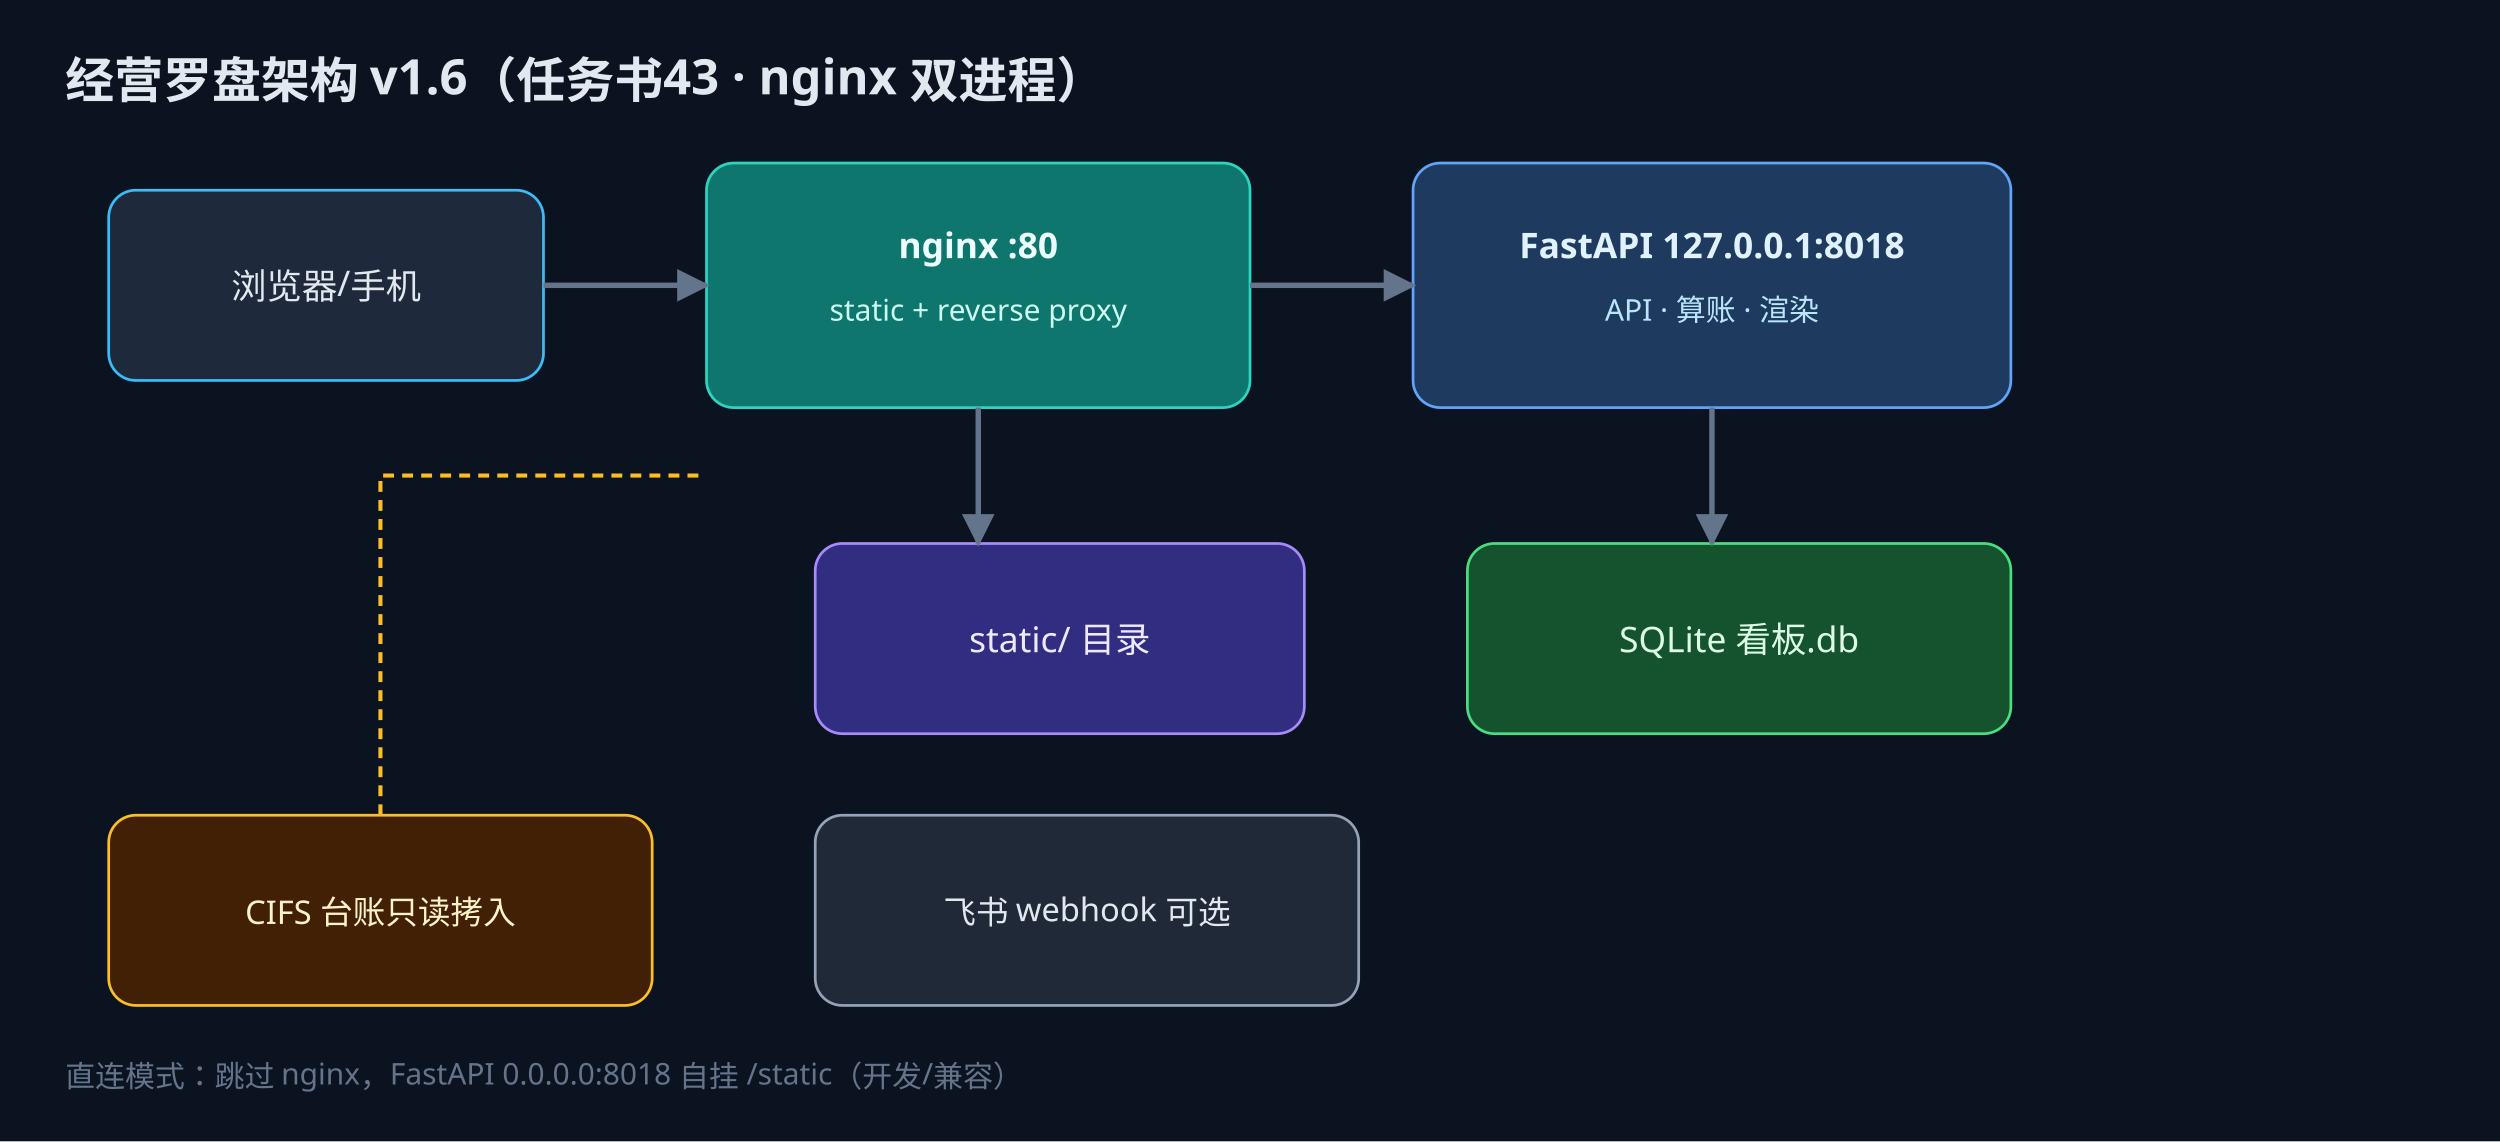
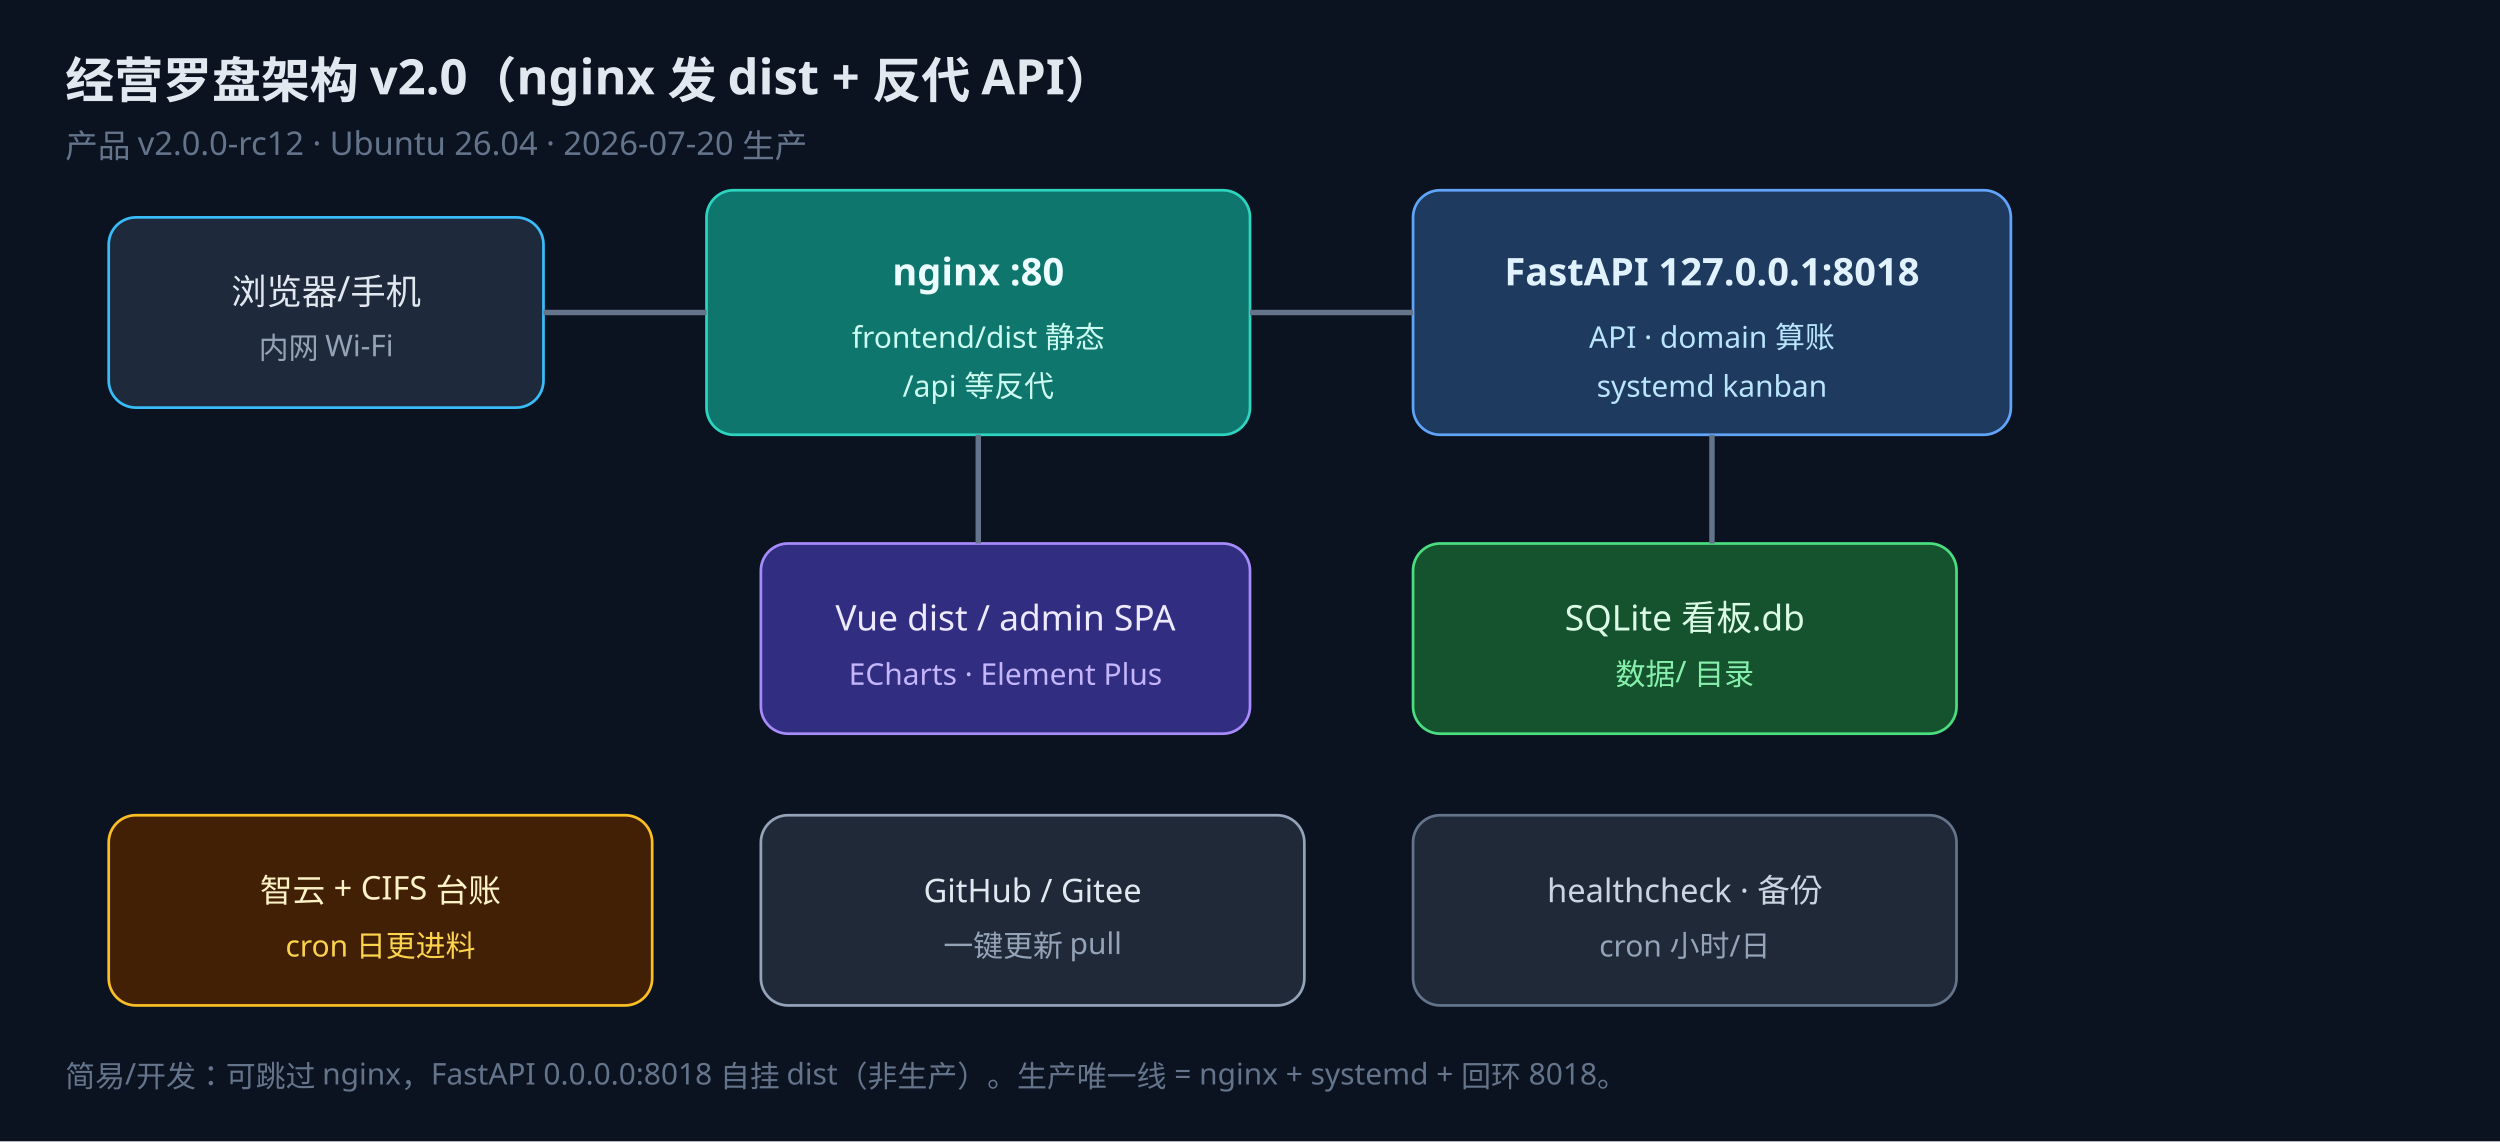
- <svg xmlns="http://www.w3.org/2000/svg" viewBox="0 0 920 420" font-family="system-ui,sans-serif">
+ <svg xmlns="http://www.w3.org/2000/svg" viewBox="0 0 920 420" font-family="system-ui,sans-serif" role="img">
  <rect width="920" height="420" fill="#0b1220" />
-   <text x="24" y="36" fill="#e2e8f0" font-size="18" font-weight="700">经营罗盘架构 v1.6（任务书43 · nginx 双进程）</text>
-   <rect x="40" y="70" width="160" height="70" rx="10" fill="#1e293b" stroke="#38bdf8" />
-   <text x="120" y="110" text-anchor="middle" fill="#e2e8f0" font-size="13">浏览器/手机</text>
-   <rect x="260" y="60" width="200" height="90" rx="10" fill="#0f766e" stroke="#2dd4bf" />
-   <text x="360" y="95" text-anchor="middle" fill="#ecfeff" font-size="13" font-weight="600">nginx :80</text>
-   <text x="360" y="118" text-anchor="middle" fill="#ccfbf1" font-size="11">static + reverse proxy</text>
-   <rect x="520" y="60" width="220" height="90" rx="10" fill="#1e3a5f" stroke="#60a5fa" />
-   <text x="630" y="95" text-anchor="middle" fill="#e0f2fe" font-size="13" font-weight="600">FastAPI 127.0.0.1:8018</text>
-   <text x="630" y="118" text-anchor="middle" fill="#bae6fd" font-size="11">API · 算账 · 渲染</text>
-   <rect x="300" y="200" width="180" height="70" rx="10" fill="#312e81" stroke="#a78bfa" />
-   <text x="390" y="240" text-anchor="middle" fill="#ede9fe" font-size="13">static/ 目录</text>
-   <rect x="540" y="200" width="200" height="70" rx="10" fill="#14532d" stroke="#4ade80" />
-   <text x="640" y="240" text-anchor="middle" fill="#dcfce7" font-size="13">SQLite 看板.db</text>
+   <text x="24" y="36" fill="#e2e8f0" font-size="18" font-weight="700">经营罗盘架构 v2.0（nginx 发 dist + 反代 API）</text>
+   <text x="24" y="58" fill="#64748b" font-size="12">产品 v2.0.0-rc12 · Ubuntu 26.04 · 2026-07-20 生产</text>
+   <rect x="40" y="80" width="160" height="70" rx="10" fill="#1e293b" stroke="#38bdf8" />
+   <text x="120" y="112" text-anchor="middle" fill="#e2e8f0" font-size="13">浏览器/手机</text>
+   <text x="120" y="132" text-anchor="middle" fill="#94a3b8" font-size="11">内网 Wi‑Fi</text>
+   <rect x="260" y="70" width="200" height="90" rx="10" fill="#0f766e" stroke="#2dd4bf" />
+   <text x="360" y="105" text-anchor="middle" fill="#ecfeff" font-size="14" font-weight="600">nginx :80</text>
+   <text x="360" y="128" text-anchor="middle" fill="#ccfbf1" font-size="11">frontend/dist 静态</text>
+   <text x="360" y="146" text-anchor="middle" fill="#ccfbf1" font-size="11">/api 等反代</text>
+   <rect x="520" y="70" width="220" height="90" rx="10" fill="#1e3a5f" stroke="#60a5fa" />
+   <text x="630" y="105" text-anchor="middle" fill="#e0f2fe" font-size="14" font-weight="600">FastAPI 127.0.0.1:8018</text>
+   <text x="630" y="128" text-anchor="middle" fill="#bae6fd" font-size="11">API · domain 算账</text>
+   <text x="630" y="146" text-anchor="middle" fill="#bae6fd" font-size="11">systemd kanban</text>
+   <rect x="280" y="200" width="180" height="70" rx="10" fill="#312e81" stroke="#a78bfa" />
+   <text x="370" y="232" text-anchor="middle" fill="#ede9fe" font-size="13">Vue dist / admin SPA</text>
+   <text x="370" y="252" text-anchor="middle" fill="#c4b5fd" font-size="11">ECharts · Element Plus</text>
+   <rect x="520" y="200" width="200" height="70" rx="10" fill="#14532d" stroke="#4ade80" />
+   <text x="620" y="232" text-anchor="middle" fill="#dcfce7" font-size="13">SQLite 看板.db</text>
+   <text x="620" y="252" text-anchor="middle" fill="#86efac" font-size="11">数据/ 目录</text>
  <rect x="40" y="300" width="200" height="70" rx="10" fill="#422006" stroke="#fbbf24" />
-   <text x="140" y="340" text-anchor="middle" fill="#fef3c7" font-size="12">CIFS 台账只读拷入</text>
-   <rect x="300" y="300" width="200" height="70" rx="10" fill="#1f2937" stroke="#94a3b8" />
-   <text x="400" y="340" text-anchor="middle" fill="#e2e8f0" font-size="12">飞书 webhook 可选</text>
-   <path d="M200 105 H260" stroke="#64748b" stroke-width="2" marker-end="url(#a)" />
-   <path d="M460 105 H520" stroke="#64748b" stroke-width="2" marker-end="url(#a)" />
-   <path d="M360 150 V200" stroke="#64748b" stroke-width="2" marker-end="url(#a)" />
-   <path d="M630 150 V200" stroke="#64748b" stroke-width="2" marker-end="url(#a)" />
-   <path d="M140 300 V175 H260" stroke="#fbbf24" stroke-width="1.5" stroke-dasharray="4 3" fill="none" />
-   <defs>
-     <marker id="a" viewBox="0 0 10 10" refX="9" refY="5" markerWidth="6" markerHeight="6" orient="auto">
-       <path d="M0 0L10 5L0 10z" fill="#64748b" />
-     </marker>
-   </defs>
-   <text x="24" y="400" fill="#64748b" font-size="11">直连模式：跳过 nginx，FastAPI 0.0.0.0:8018 自挂 /static（开发/兼容）</text>
+   <text x="140" y="332" text-anchor="middle" fill="#fef3c7" font-size="12">智云 + CIFS 台账</text>
+   <text x="140" y="352" text-anchor="middle" fill="#fcd34d" font-size="11">cron 日更进料</text>
+   <rect x="280" y="300" width="200" height="70" rx="10" fill="#1f2937" stroke="#94a3b8" />
+   <text x="380" y="332" text-anchor="middle" fill="#e2e8f0" font-size="12">GitHub / Gitee</text>
+   <text x="380" y="352" text-anchor="middle" fill="#94a3b8" font-size="11">一键更新 pull</text>
+   <rect x="520" y="300" width="200" height="70" rx="10" fill="#1f2937" stroke="#64748b" />
+   <text x="620" y="332" text-anchor="middle" fill="#cbd5e1" font-size="12">healthcheck · 备份</text>
+   <text x="620" y="352" text-anchor="middle" fill="#94a3b8" font-size="11">cron 小时/日</text>
+   <path d="M200 115 H260" stroke="#64748b" stroke-width="2" />
+   <path d="M460 115 H520" stroke="#64748b" stroke-width="2" />
+   <path d="M360 160 V200" stroke="#64748b" stroke-width="2" />
+   <path d="M630 160 V200" stroke="#64748b" stroke-width="2" />
+   <text x="24" y="400" fill="#64748b" font-size="11">简易/开发：可跳过 nginx，FastAPI 0.0.0.0:8018 自挂 dist（非生产）。生产唯一线 = nginx + systemd + 回环 8018。</text>
</svg>
